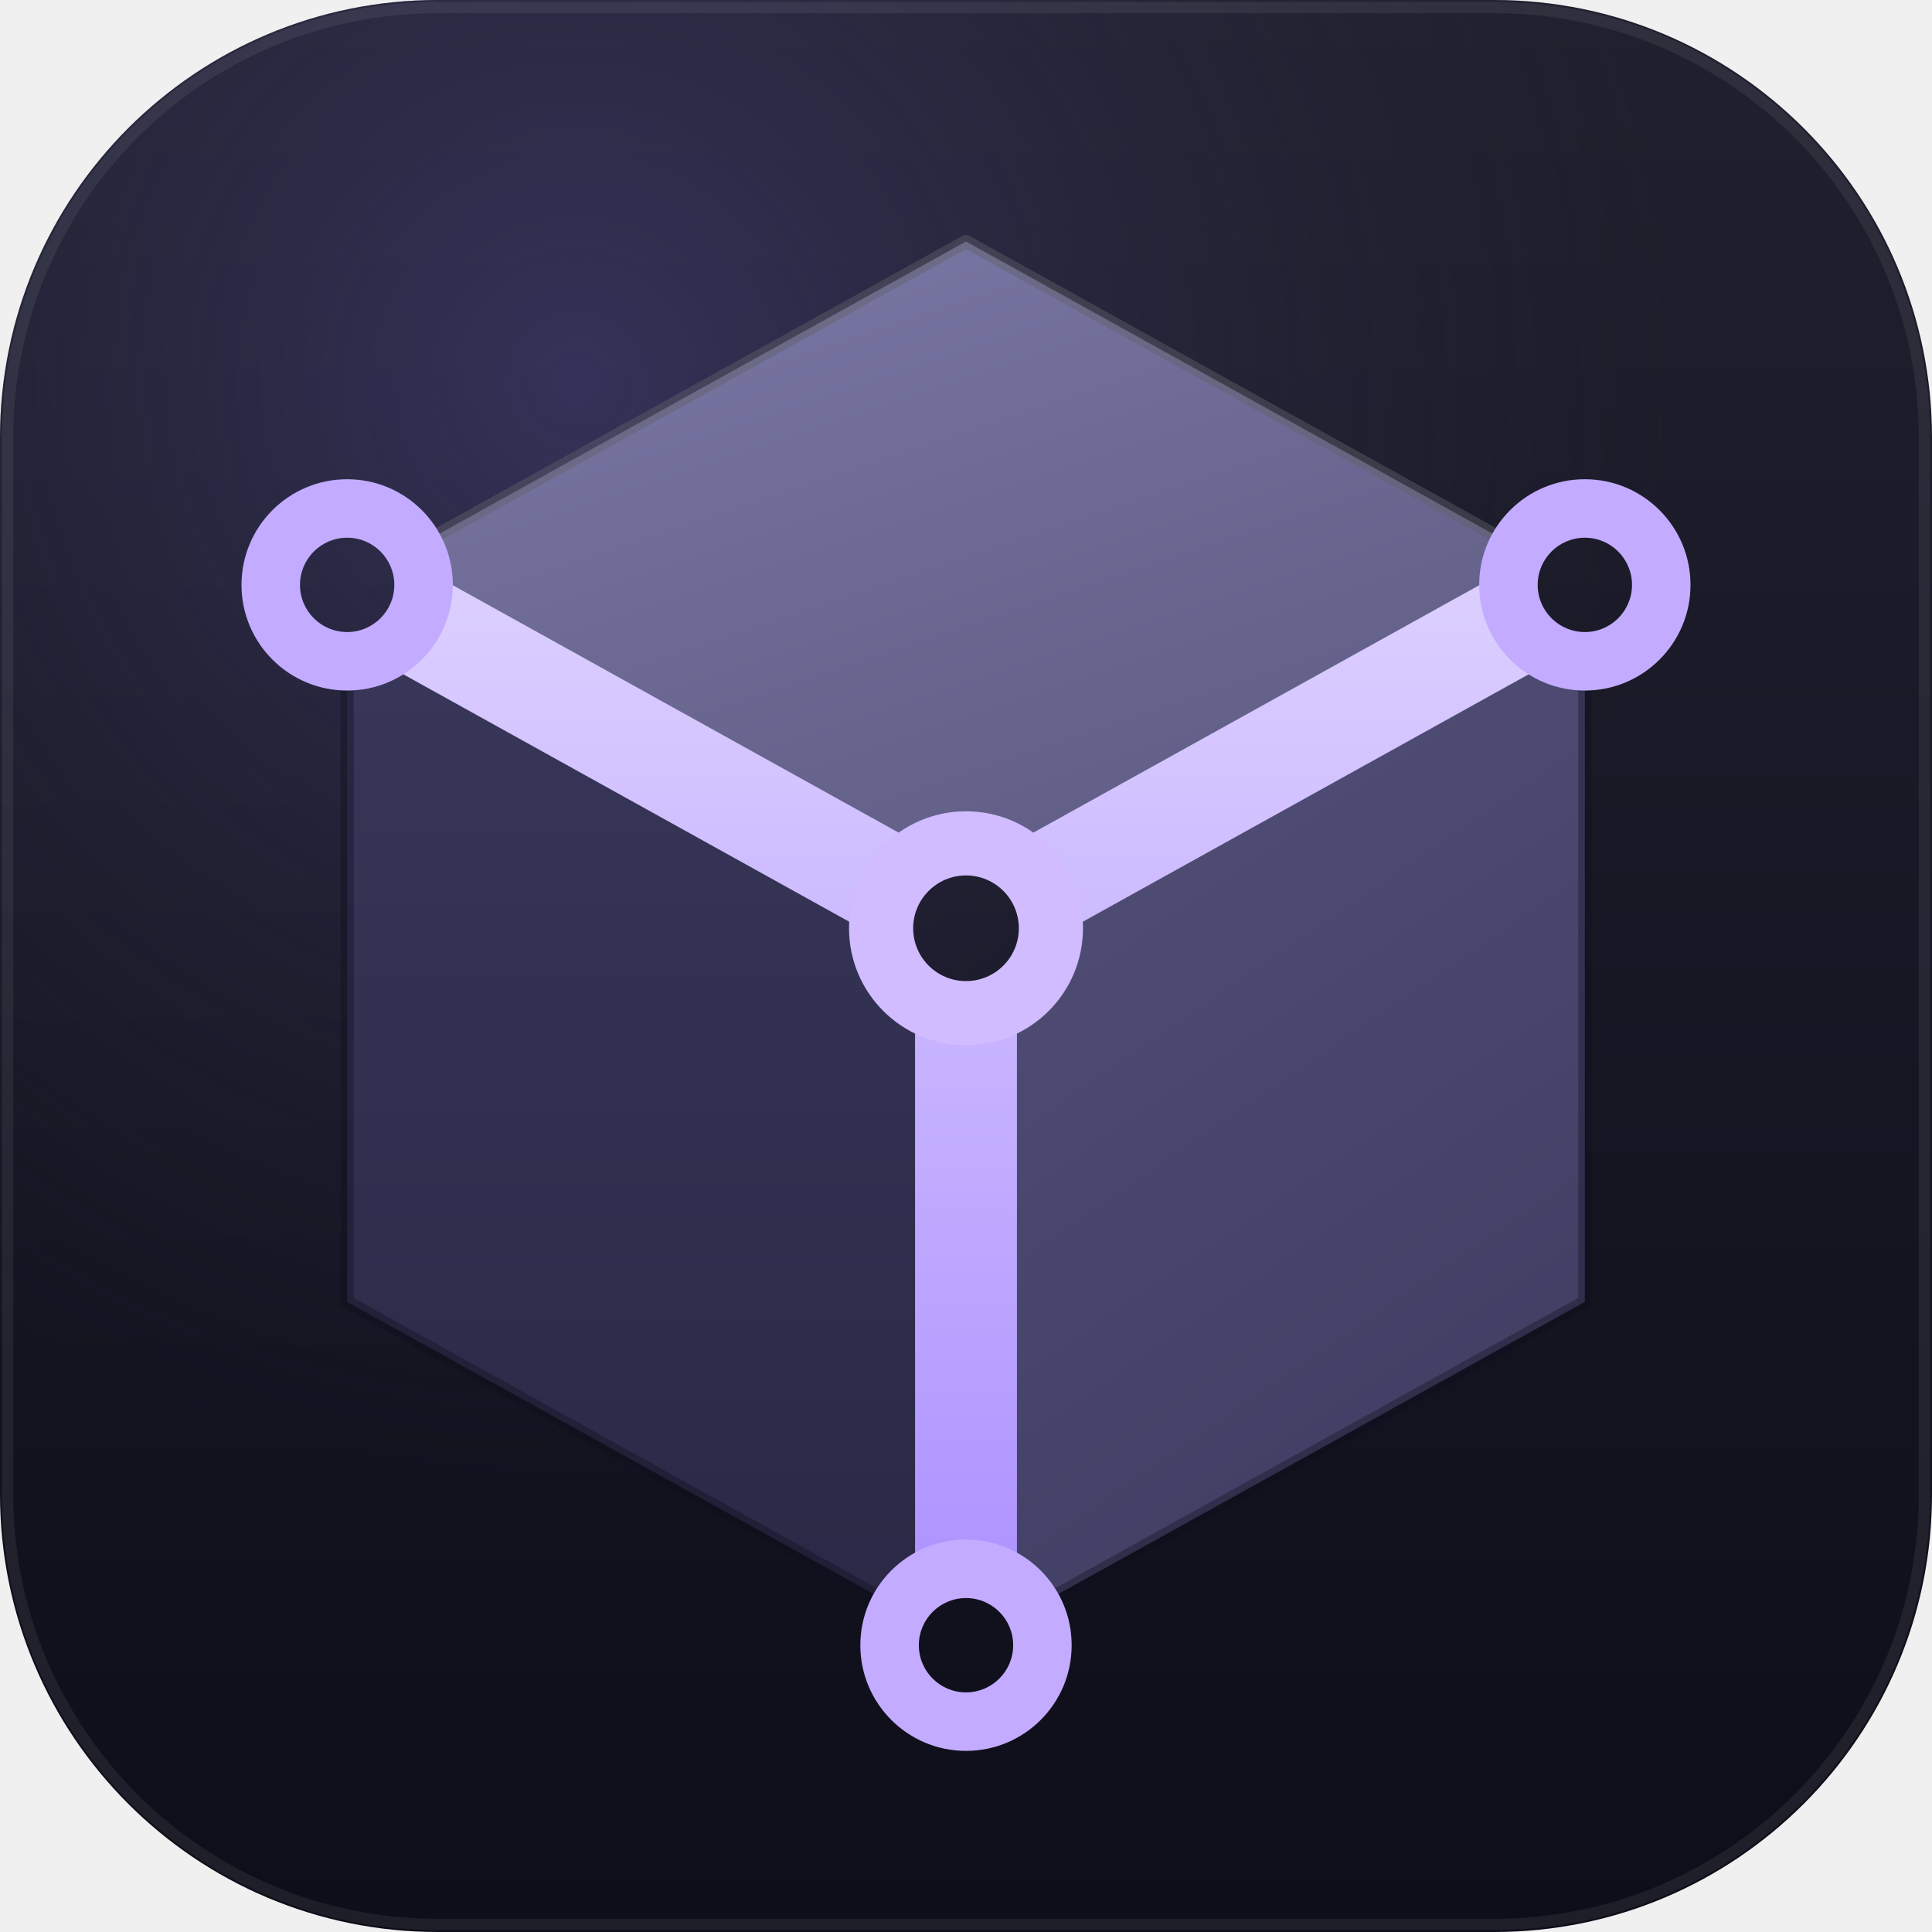
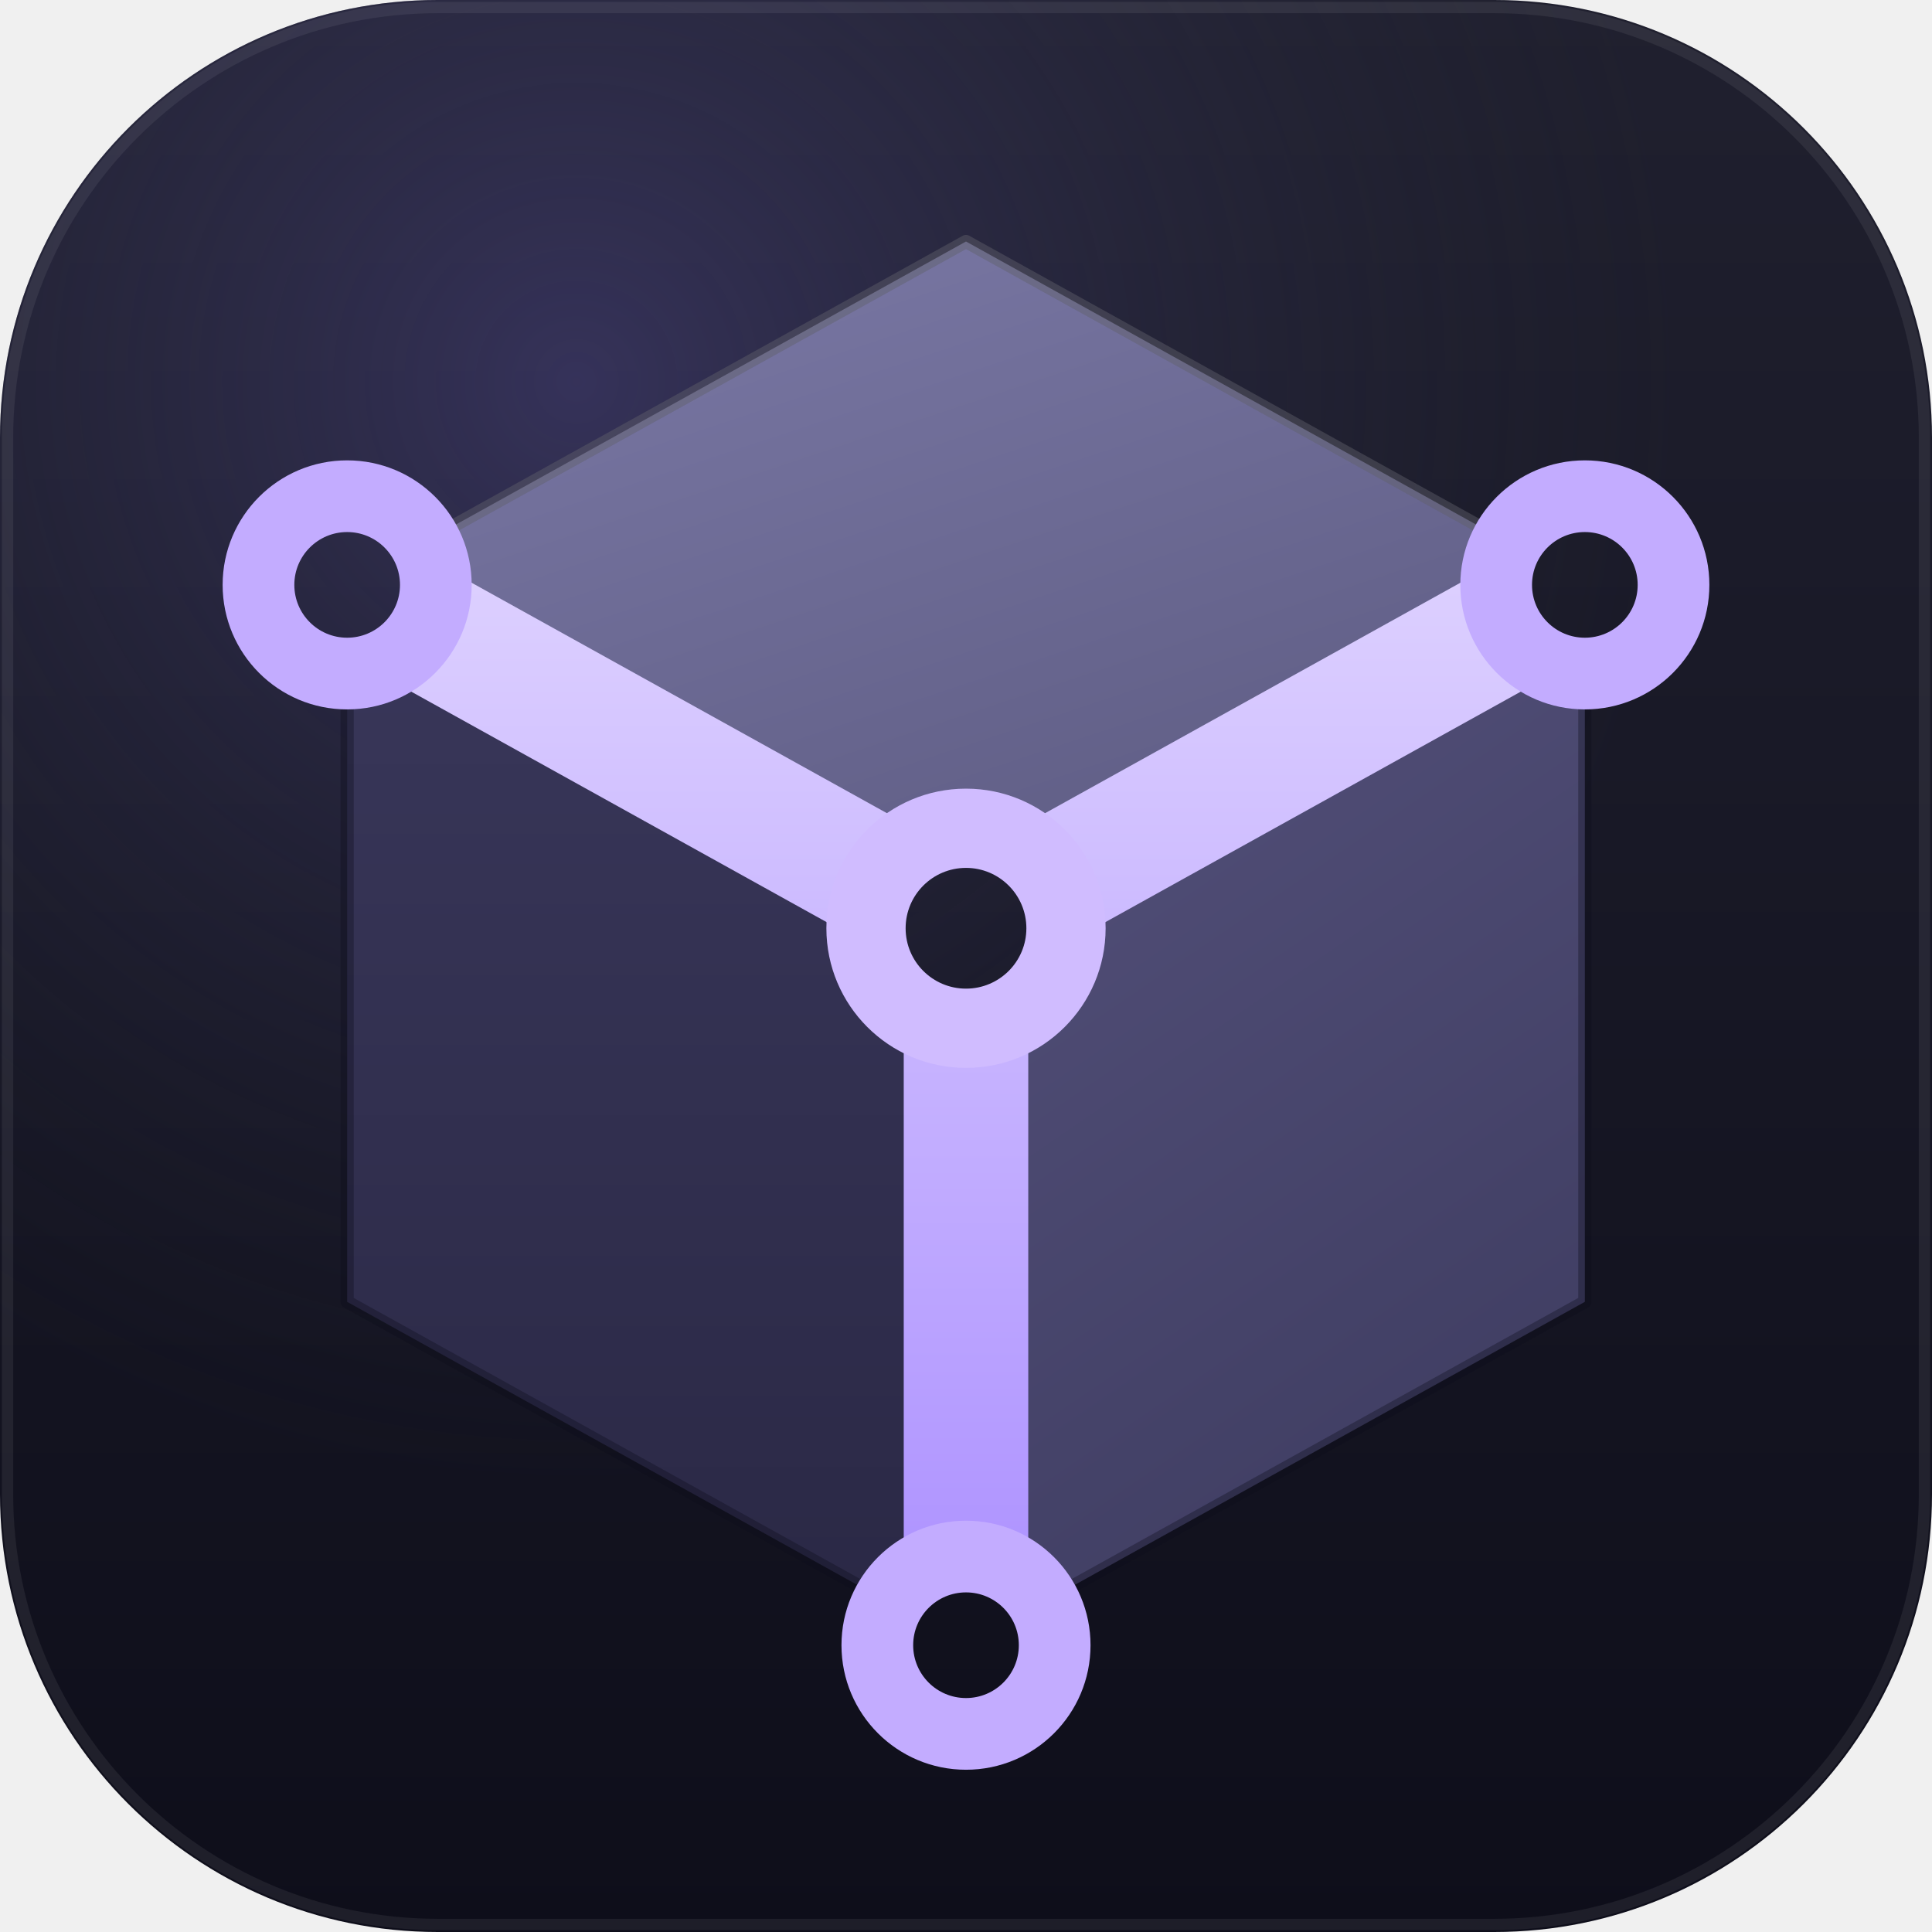
<svg xmlns="http://www.w3.org/2000/svg" width="512" height="512" viewBox="0 0 512 512">
  <defs>
    <linearGradient id="fTop" x1="0.1" y1="0" x2="0.7" y2="1">
      <stop offset="0%" stop-color="#7B79A6" />
      <stop offset="100%" stop-color="#5D5B82" />
    </linearGradient>
    <linearGradient id="fLeft" x1="0" y1="0" x2="0" y2="1">
      <stop offset="0%" stop-color="#39375A" />
      <stop offset="100%" stop-color="#2A2845" />
    </linearGradient>
    <linearGradient id="fRight" x1="0" y1="0" x2="0.4" y2="1">
      <stop offset="0%" stop-color="#55527C" />
      <stop offset="100%" stop-color="#403E63" />
    </linearGradient>
    <linearGradient id="bg" x1="0" y1="0" x2="0" y2="1">
      <stop offset="0%" stop-color="#20202F" />
      <stop offset="100%" stop-color="#0E0E1A" />
    </linearGradient>
    <radialGradient id="bgglow" cx="0.30" cy="0.20" r="0.95">
      <stop offset="0%" stop-color="#4A4480" stop-opacity="0.55" />
      <stop offset="60%" stop-color="#2A2D3A" stop-opacity="0" />
    </radialGradient>
    <linearGradient id="lane" gradientUnits="userSpaceOnUse" x1="256.0" y1="155.0" x2="256.0" y2="436.0">
      <stop offset="0%" stop-color="#DCCFFF" />
      <stop offset="100%" stop-color="#AB8FFF" />
    </linearGradient>
    <mask id="cubeHoles" maskUnits="userSpaceOnUse" x="0" y="0" width="512" height="512">
      <rect width="512" height="512" fill="#fff" />
-       <circle cx="92.0" cy="155.0" r="12.5" fill="#000" />
-       <circle cx="420.0" cy="155.0" r="12.5" fill="#000" />
-       <circle cx="256.0" cy="436.0" r="12.5" fill="#000" />
-       <circle cx="256.0" cy="246.0" r="14" fill="#000" />
+       <circle cx="92.0" cy="155.0" r="14.0" fill="#000" />
+       <circle cx="420.0" cy="155.0" r="14.0" fill="#000" />
+       <circle cx="256.0" cy="436.0" r="14.0" fill="#000" />
+       <circle cx="256.0" cy="246.0" r="16.0" fill="#000" />
    </mask>
  </defs>
  <rect width="512" height="512" rx="116" fill="url(#bg)" />
  <rect width="512" height="512" rx="116" fill="url(#bgglow)" />
  <rect x="2" y="2" width="508" height="508" rx="114" fill="none" stroke="#ffffff" stroke-opacity="0.07" stroke-width="3" />
  <g mask="url(#cubeHoles)">
    <path d="M256.0,64.0 L420.0,155.0 L256.0,246.0 L92.0,155.0 Z" fill="url(#fTop)" />
    <path d="M420.0,155.0 L420.0,345.0 L256.0,436.0 L256.0,246.0 Z" fill="url(#fRight)" />
    <path d="M256.0,246.0 L256.0,436.0 L92.0,345.0 L92.0,155.0 Z" fill="url(#fLeft)" />
    <path d="M256.0,64.0 L420.0,155.0 L420.0,345.0 L256.0,436.0 L92.0,345.0 L92.0,155.0 Z" fill="none" stroke="#0E0E1A" stroke-opacity="0.35" stroke-width="3.5" stroke-linejoin="round" />
    <path d="M256.0,64.0 L420.0,155.0 L256.0,246.0 L92.0,155.0 Z" fill="none" stroke="#FFFFFF" stroke-opacity="0.16" stroke-width="3.5" stroke-linejoin="round" />
-     <g fill="none" stroke-width="27" stroke-linecap="round">
+     <g fill="none" stroke-width="33" stroke-linecap="round">
      <path d="M256.0,246.0 L92.0,155.0" stroke="url(#lane)" />
      <path d="M256.0,246.0 L420.0,155.0" stroke="url(#lane)" />
      <path d="M256.0,246.0 L256.0,436.0" stroke="url(#lane)" />
    </g>
-     <circle cx="92.0" cy="155.0" r="28" fill="#C3ACFF" />
-     <circle cx="420.0" cy="155.0" r="28" fill="#C3ACFF" />
-     <circle cx="256.0" cy="436.0" r="28" fill="#C3ACFF" />
-     <circle cx="256.0" cy="246.0" r="31" fill="#D0BCFF" />
+     <circle cx="92.0" cy="155.0" r="33" fill="#C3ACFF" />
+     <circle cx="420.0" cy="155.0" r="33" fill="#C3ACFF" />
+     <circle cx="256.0" cy="436.0" r="33" fill="#C3ACFF" />
+     <circle cx="256.0" cy="246.0" r="37" fill="#D0BCFF" />
  </g>
</svg>
